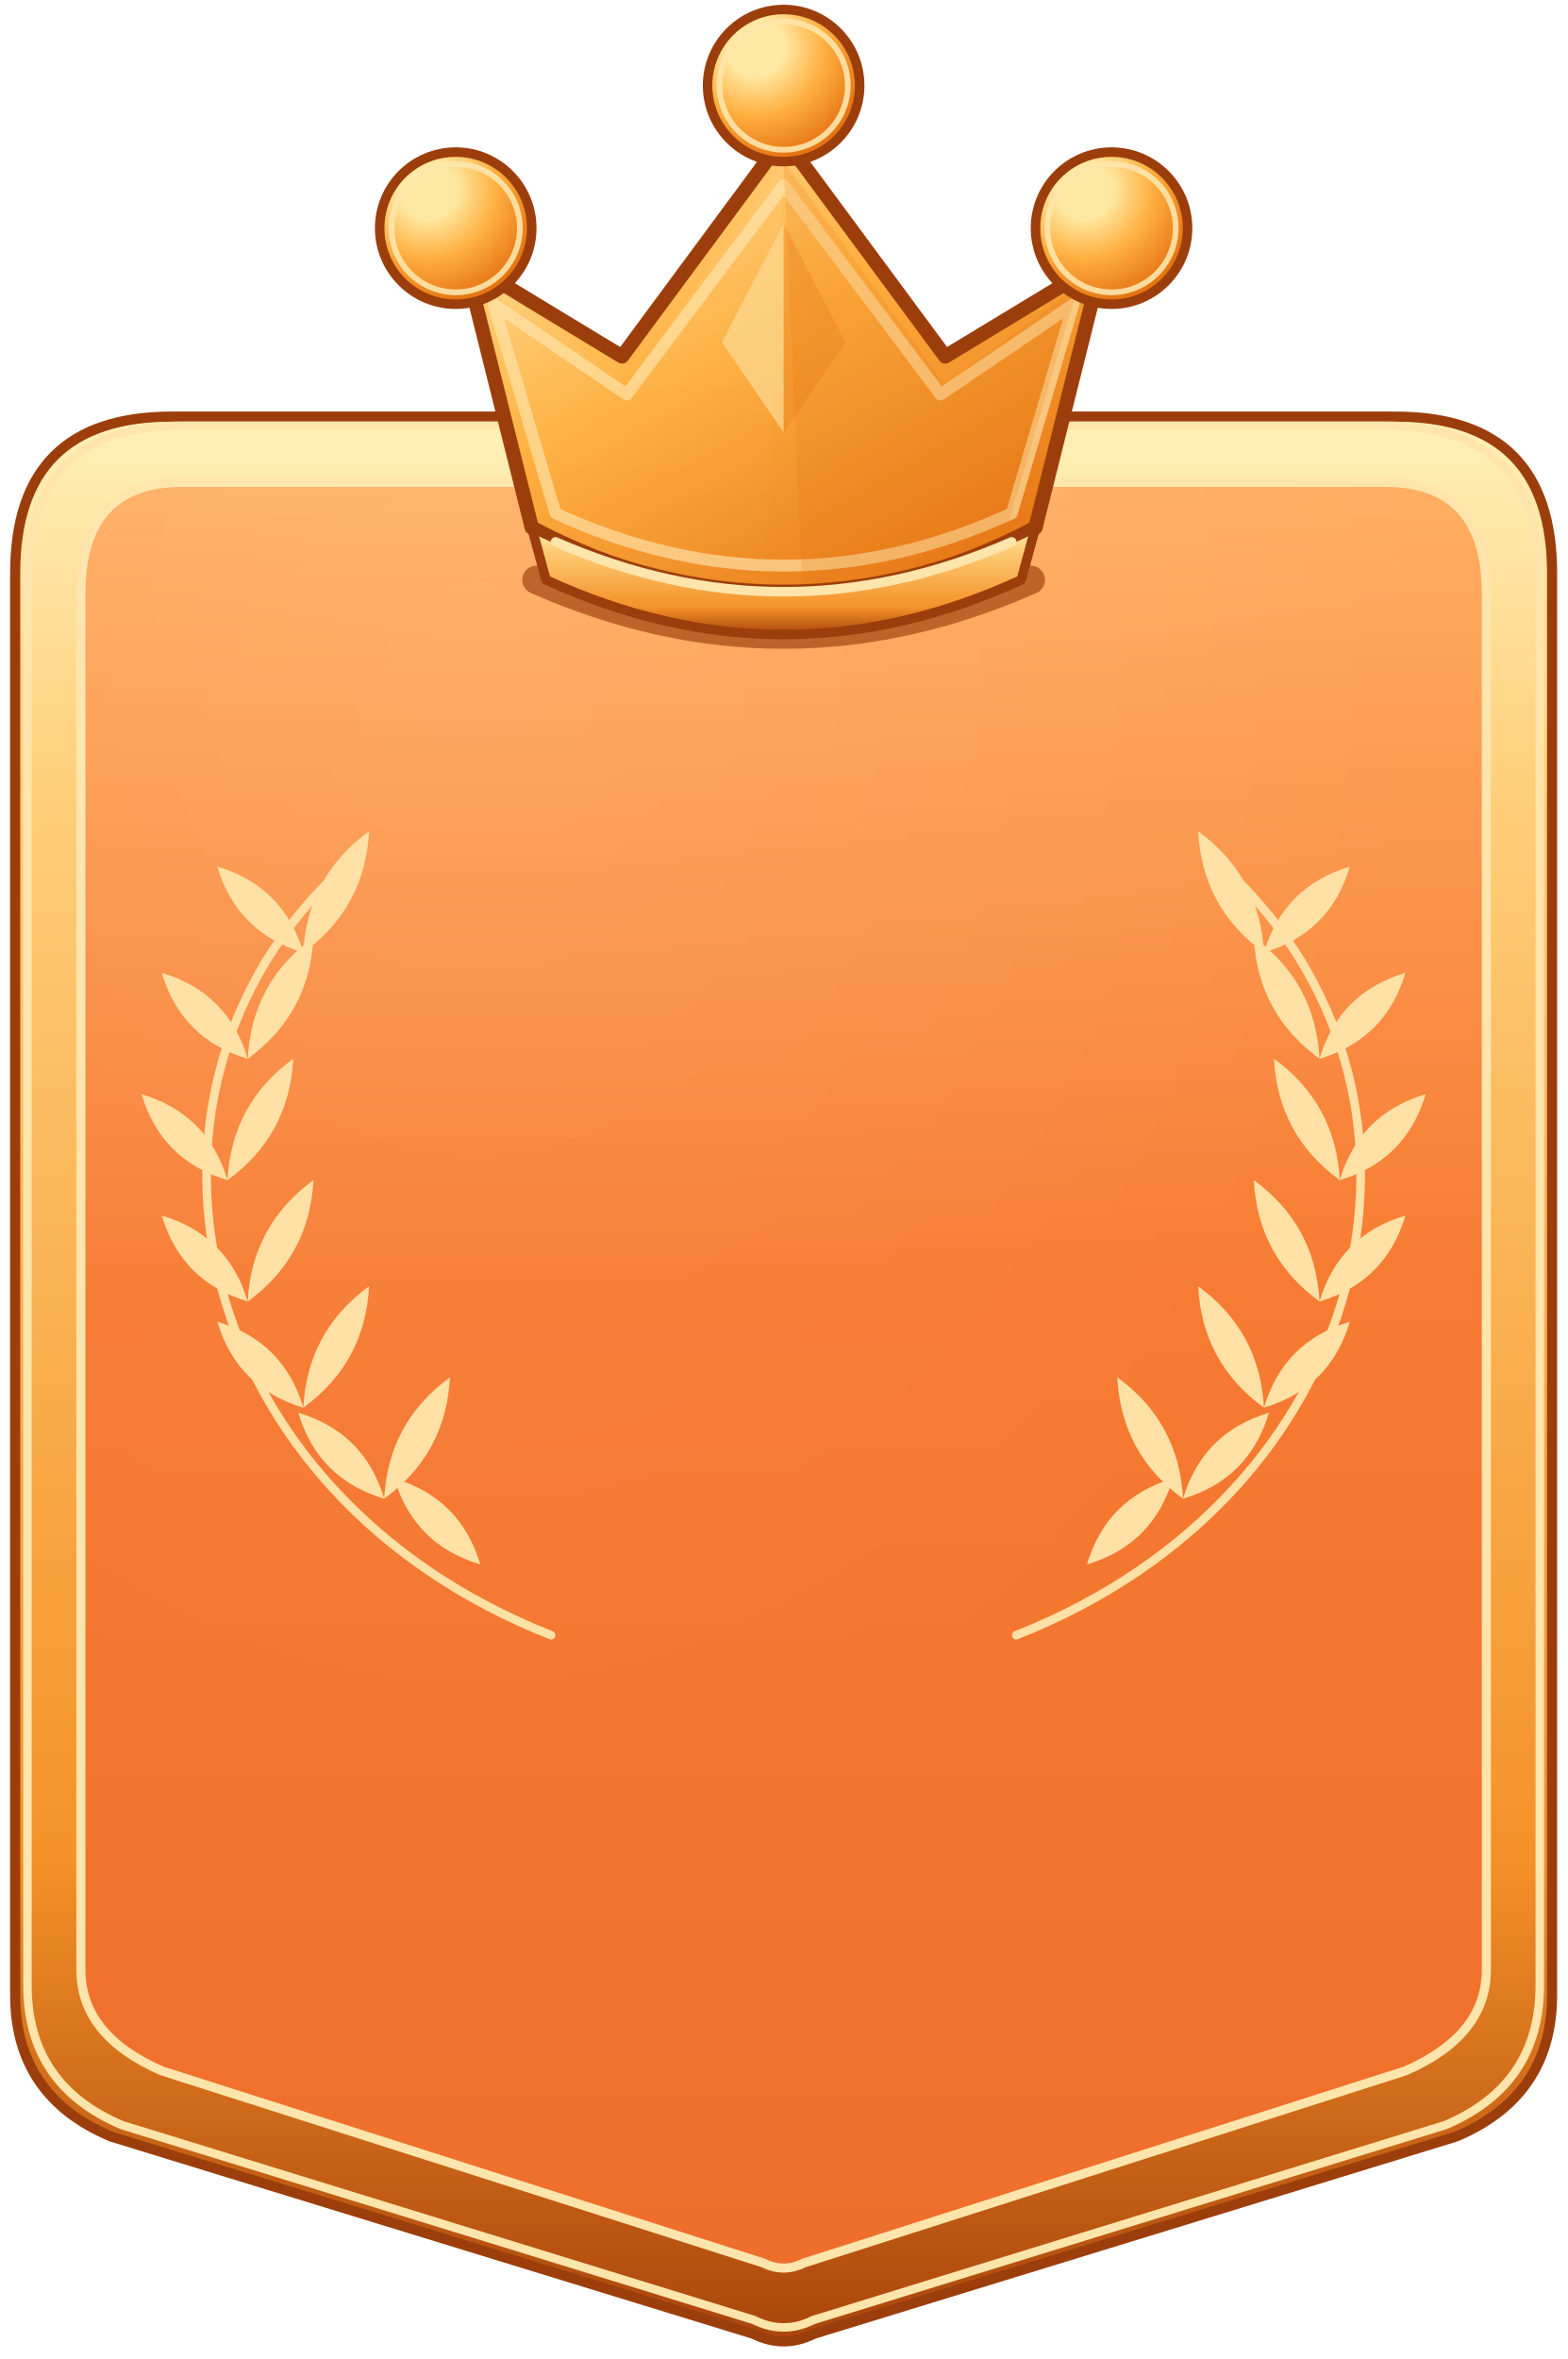
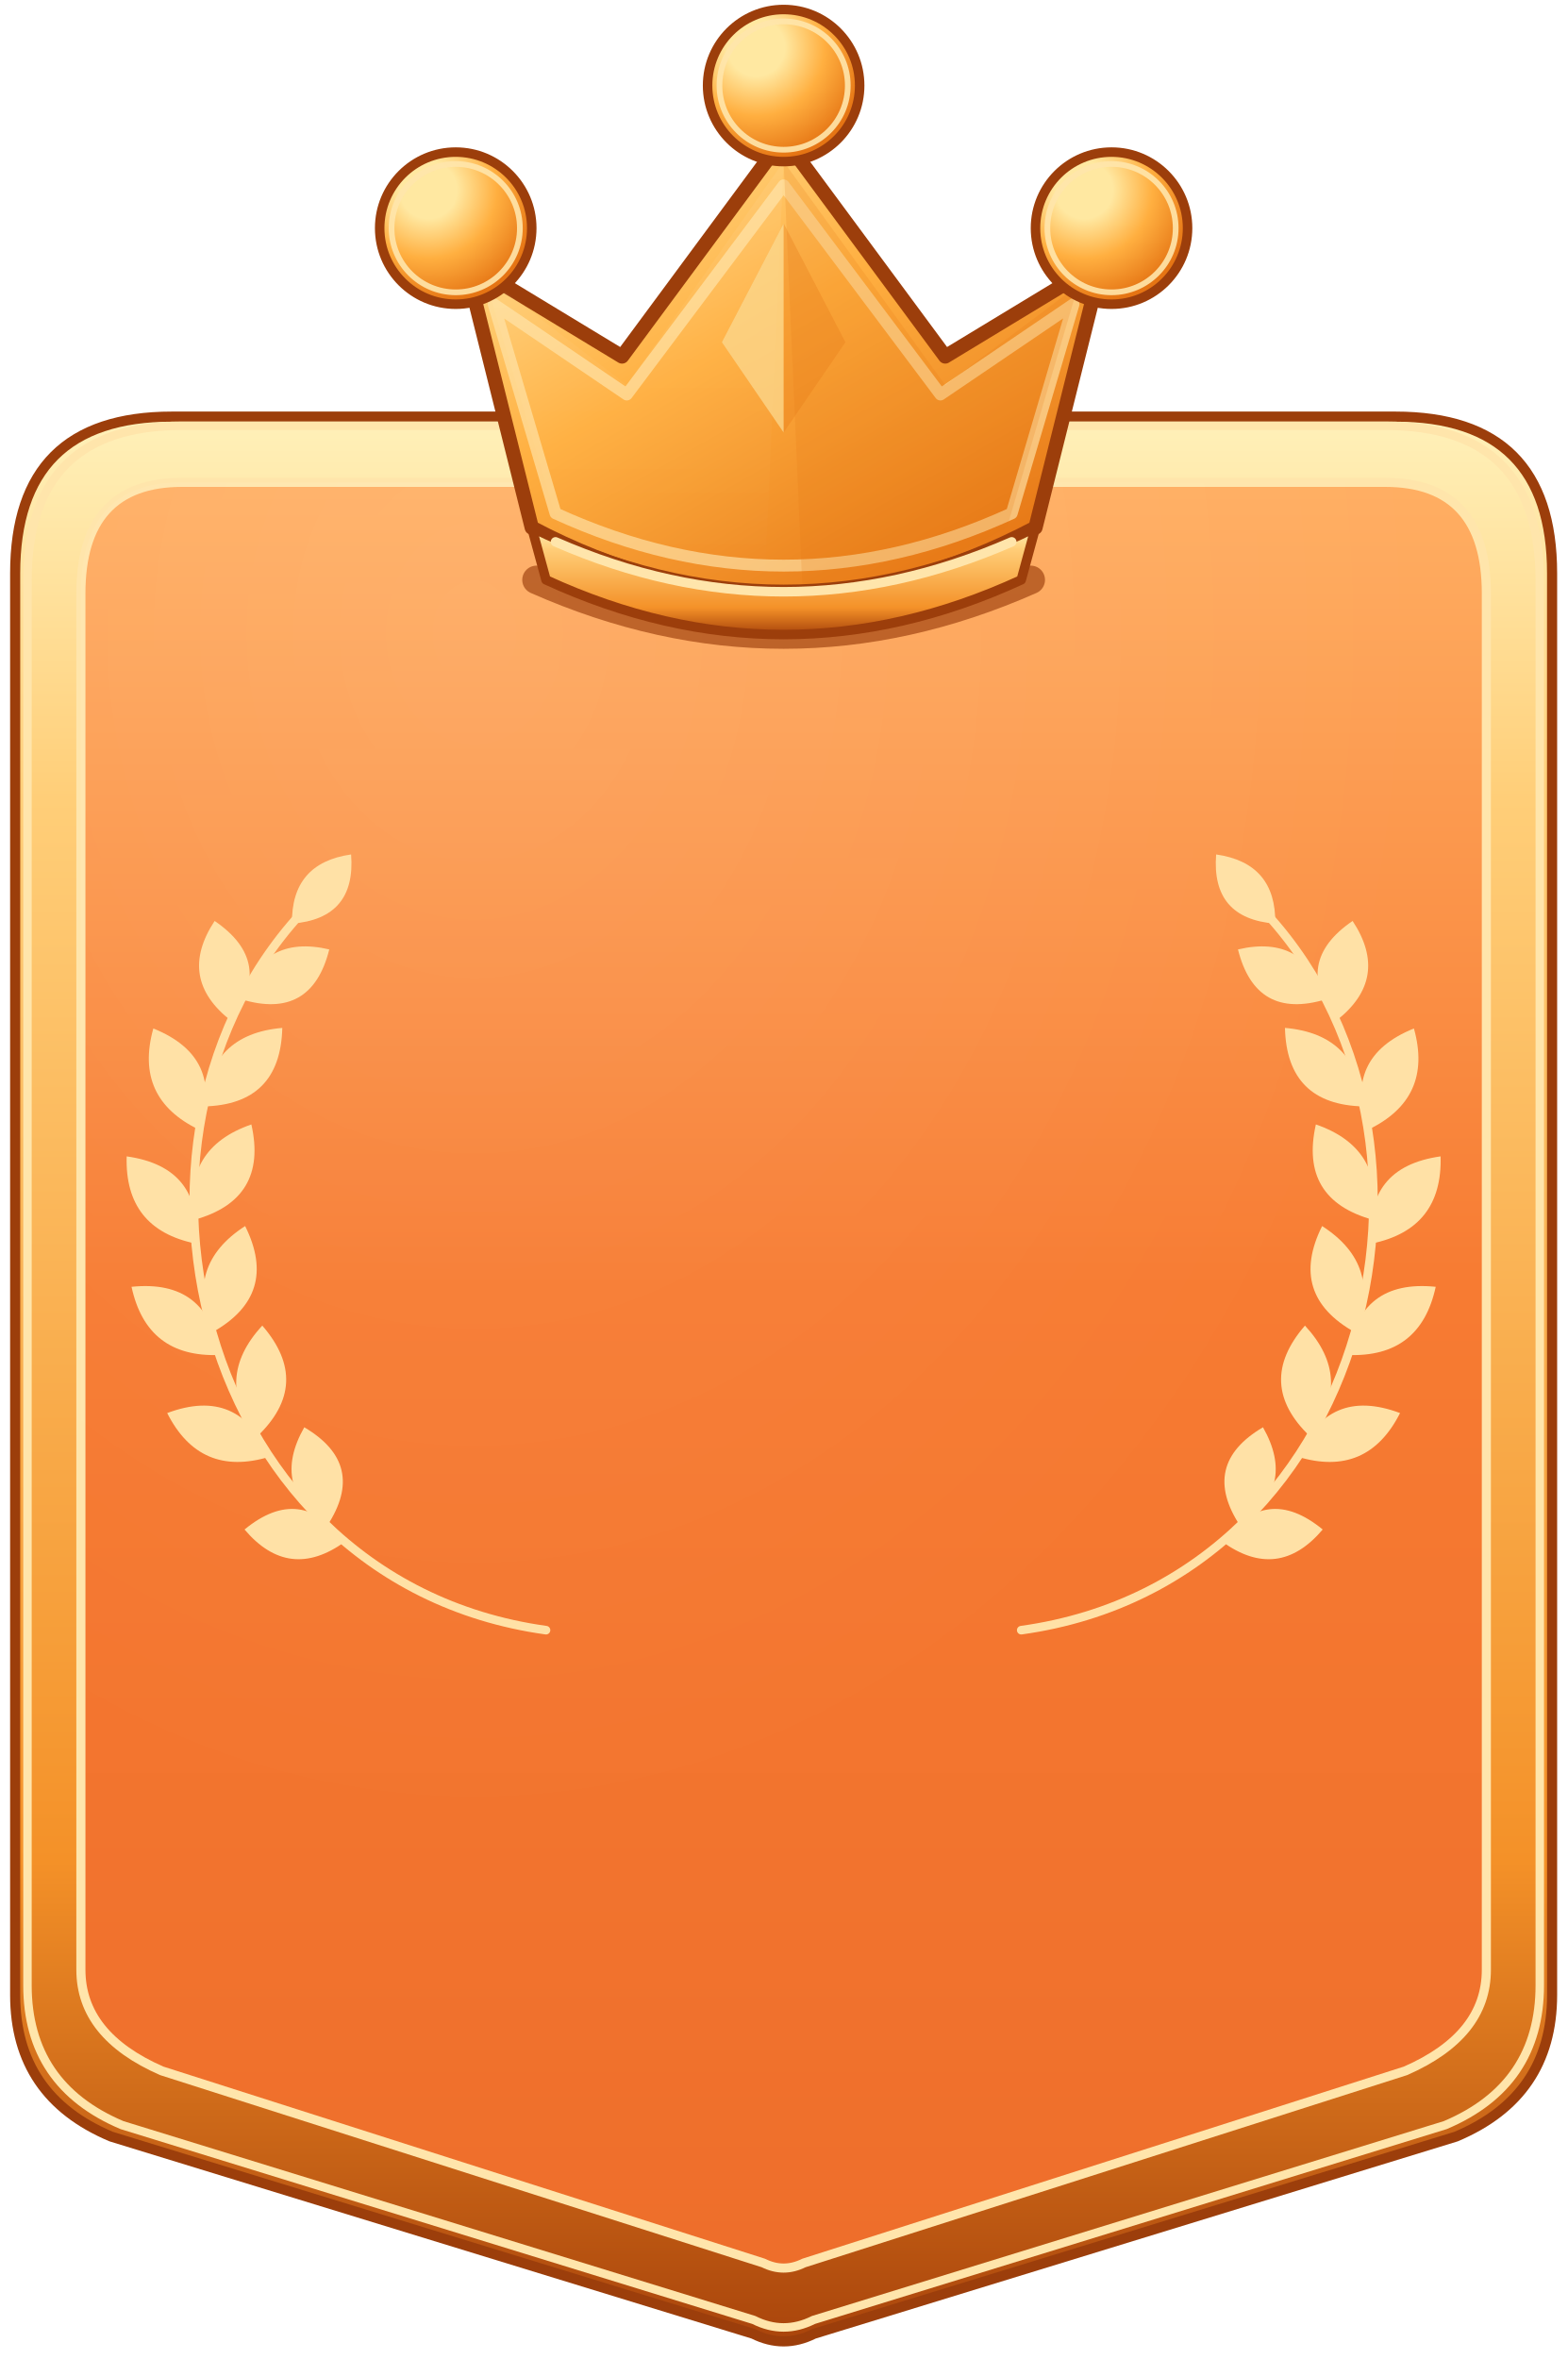
<svg xmlns="http://www.w3.org/2000/svg" width="301" height="453" viewBox="0 0 301 453" fill="none">
  <defs>
    <linearGradient id="rim" x2="0" y2="1">
      <stop stop-color="#FFF1BA" />
      <stop offset=".2" stop-color="#FFCE78" />
      <stop offset=".75" stop-color="#F49128" />
      <stop offset="1" stop-color="#A9440B" />
    </linearGradient>
    <linearGradient id="face" x2="0" y2="1">
      <stop stop-color="#FFAE62" />
      <stop offset=".45" stop-color="#F77B32" />
      <stop offset="1" stop-color="#EE6E2B" />
    </linearGradient>
    <linearGradient id="crown" x2=".8" y2="1">
      <stop stop-color="#FFE8A1" />
      <stop offset=".48" stop-color="#FFAF40" />
      <stop offset="1" stop-color="#E57413" />
    </linearGradient>
    <radialGradient id="pearl" cx=".32" cy=".25" r=".75">
      <stop stop-color="#FFE8A1" />
      <stop offset=".25" stop-color="#FFE8A1" />
      <stop offset=".6" stop-color="#FFAF40" />
      <stop offset="1" stop-color="#E57413" />
    </radialGradient>
    <linearGradient id="shine" x2="0" y2="1">
      <stop stop-color="#FFFFFF" stop-opacity=".35" />
      <stop offset="1" stop-color="#FFFFFF" stop-opacity="0" />
    </linearGradient>
    <radialGradient id="soft-gloss" cx=".28" cy=".08" r=".9">
      <stop stop-color="#FFFFFF" stop-opacity=".08" />
      <stop offset=".75" stop-color="#FFFFFF" stop-opacity="0" />
    </radialGradient>
  </defs>
  <g transform="scale(0.971)">
    <path d="M34 82.392H276Q307 82.392 307 113.392V394.545Q307 414.545 288 422.545L161 461.545Q155 464.545 149 461.545L22 422.545Q3 414.545 3 394.545V113.392Q3 82.392 34 82.392Z" fill="url(#rim)" stroke="#9C3E0B" stroke-width="2" stroke-linejoin="round" />
    <path d="M34 82.392H276Q307 82.392 307 113.392V394.545Q307 414.545 288 422.545L161 461.545Q155 464.545 149 461.545L22 422.545Q3 414.545 3 394.545V113.392Q3 82.392 34 82.392Z" transform="translate(155 233.272) scale(.984 .988) translate(-155 -233.272)" stroke="#FFE5AB" stroke-width="1.7" stroke-linejoin="round" />
    <path d="M36 95.392H274Q294 95.392 294 117.392V389.545Q294 402.545 278 409.545L159 447.545Q155 449.545 151 447.545L32 409.545Q16 402.545 16 389.545V117.392Q16 95.392 36 95.392Z" fill="url(#face)" stroke="#FFE5AB" stroke-width="1.8" stroke-linejoin="round" />
    <path d="M36 95.392H274Q294 95.392 294 117.392V389.545Q294 402.545 278 409.545L159 447.545Q155 449.545 151 447.545L32 409.545Q16 402.545 16 389.545V117.392Q16 95.392 36 95.392Z" fill="url(#soft-gloss)" />
    <g fill="#FFE1A6" stroke="none" transform="translate(0 -3.608)">
      <g id="branch">
-         <path d="M60 192Q56.096 178.904 43 175Q46.904 188.096 60 192Z" />
-         <path d="M60 192Q72.215 183.096 73 168Q60.785 176.904 60 192Z" />
-         <path d="M49 213Q45.096 199.904 32 196Q35.904 209.096 49 213Z" />
-         <path d="M49 213Q61.215 204.096 62 189Q49.785 197.904 49 213Z" />
-         <path d="M45 237Q41.096 223.904 28 220Q31.904 233.096 45 237Z" />
-         <path d="M45 237Q57.215 228.096 58 213Q45.785 221.904 45 237Z" />
-         <path d="M49 261Q45.096 247.904 32 244Q35.904 257.096 49 261Z" />
-         <path d="M49 261Q61.215 252.096 62 237Q49.785 245.904 49 261Z" />
-         <path d="M60 282Q56.096 268.904 43 265Q46.904 278.096 60 282Z" />
-         <path d="M60 282Q72.215 273.096 73 258Q60.785 266.904 60 282Z" />
-         <path d="M76 300Q72.096 286.904 59 283Q62.904 296.096 76 300Z" />
-         <path d="M76 300Q88.215 291.096 89 276Q76.785 284.904 76 300Z" />
-         <path d="M95 313Q91.096 299.904 78 296Q81.904 309.096 95 313Z" />
-         <path d="M65 178C21 222 38 299 109 327" fill="none" stroke="#FFE1A6" stroke-width="1.7" stroke-linecap="round" />
+         <path d="M108 326C36 316 16 221 66 178" fill="none" stroke="#FFE1A6" stroke-width="1.7" stroke-linecap="round" />
+         <path d="M68.222 308.517Q59.569 296.882 48.37 306.091Q57.175 316.476 68.222 308.517Z" />
+         <path d="M64.709 305.358Q72.676 293.243 60.187 285.876Q53.447 297.706 64.709 305.358Z" />
+         <path d="M53.301 291.707Q47.313 277.728 33.071 283.061Q39.555 295.88 53.301 291.707Z" />
+         <path d="M50.818 287.74Q61.838 277.26 51.881 265.765Q42.121 276.306 50.818 287.74Z" />
+         <path d="M43.402 271.577Q41.146 256.538 26.018 258.093Q29.047 272.136 43.402 271.577Z" />
+         <path d="M41.989 267.097Q55.269 259.69 48.487 246.079Q36.41 253.859 41.989 267.097Z" />
+         <path d="M38.71 249.548Q40.114 234.406 25.053 232.301Q24.638 246.661 38.71 249.548Z" />
+         <path d="M38.406 244.852Q53.069 240.819 49.722 225.985Q36.14 230.666 38.406 244.852Z" />
+         <path d="M39.414 227.041Q44.434 212.686 30.328 207.005Q26.456 220.839 39.414 227.041Z" />
+         <path d="M40.257 222.423Q55.46 222.094 55.838 206.892Q41.524 208.114 40.257 222.423Z" />
+         <path d="M45.699 205.475Q54.439 193.905 42.456 185.74Q34.96 197.106 45.699 205.475Z" />
+         <path d="M47.728 201.233Q61.605 205.439 65.129 191.373Q51.874 188.264 47.728 201.233Z" />
+         <path d="M57.752 186.272Q70.441 185.278 69.447 172.589Q57.579 174.285 57.752 186.272Z" />
      </g>
      <use href="#branch" transform="translate(310 0) scale(-1 1)" />
    </g>
    <g transform="translate(155 0) scale(0.94) translate(-155 0)">
      <path d="M103 122Q155 145 207 122" stroke="#9C3E0B" stroke-opacity=".65" stroke-width="6" stroke-linecap="round" />
      <path d="M88 55L121 75L155 29L189 75L222 55L208 111Q155 139 102 111Z" fill="url(#crown)" stroke="#9C3E0B" stroke-width="3" stroke-linejoin="round" />
      <path d="M94 64L122 83L155 39L188 83L216 64L203 108Q155 130 107 108Z" stroke="#FFE5AB" stroke-width="2.5" stroke-linejoin="round" opacity=".65" />
      <path d="M92 58L122 81L155 34L151 123Q125 122 108 112Z" fill="url(#shine)" opacity=".18" />
      <path d="M155 34L189 81L217 60L202 111Q181 123 159 125Z" fill="#E57413" opacity=".18" />
      <path d="M102 111Q155 137 208 111L205 122Q155 145 105 122Z" fill="url(#rim)" stroke="#9C3E0B" stroke-width="2" stroke-linejoin="round" />
      <path d="M107 114Q155 135 203 114" stroke="#FFE5AB" stroke-width="2" stroke-linecap="round" />
      <path d="M155 47L168 72L155 91L142 72Z" fill="#E57413" opacity=".3" />
      <path d="M155 47L155 91L142 72Z" fill="#FFE8A1" opacity=".65" />
      <g fill="url(#pearl)" stroke="#9C3E0B" stroke-width="2">
        <circle cx="86" cy="48" r="16" />
        <circle cx="155" cy="18" r="16" />
        <circle cx="224" cy="48" r="16" />
      </g>
      <g stroke="#FFE5AB" stroke-width="1.2" opacity=".9">
        <circle cx="86" cy="48" r="13.5" />
        <circle cx="155" cy="18" r="13.5" />
        <circle cx="224" cy="48" r="13.5" />
      </g>
    </g>
  </g>
</svg>
